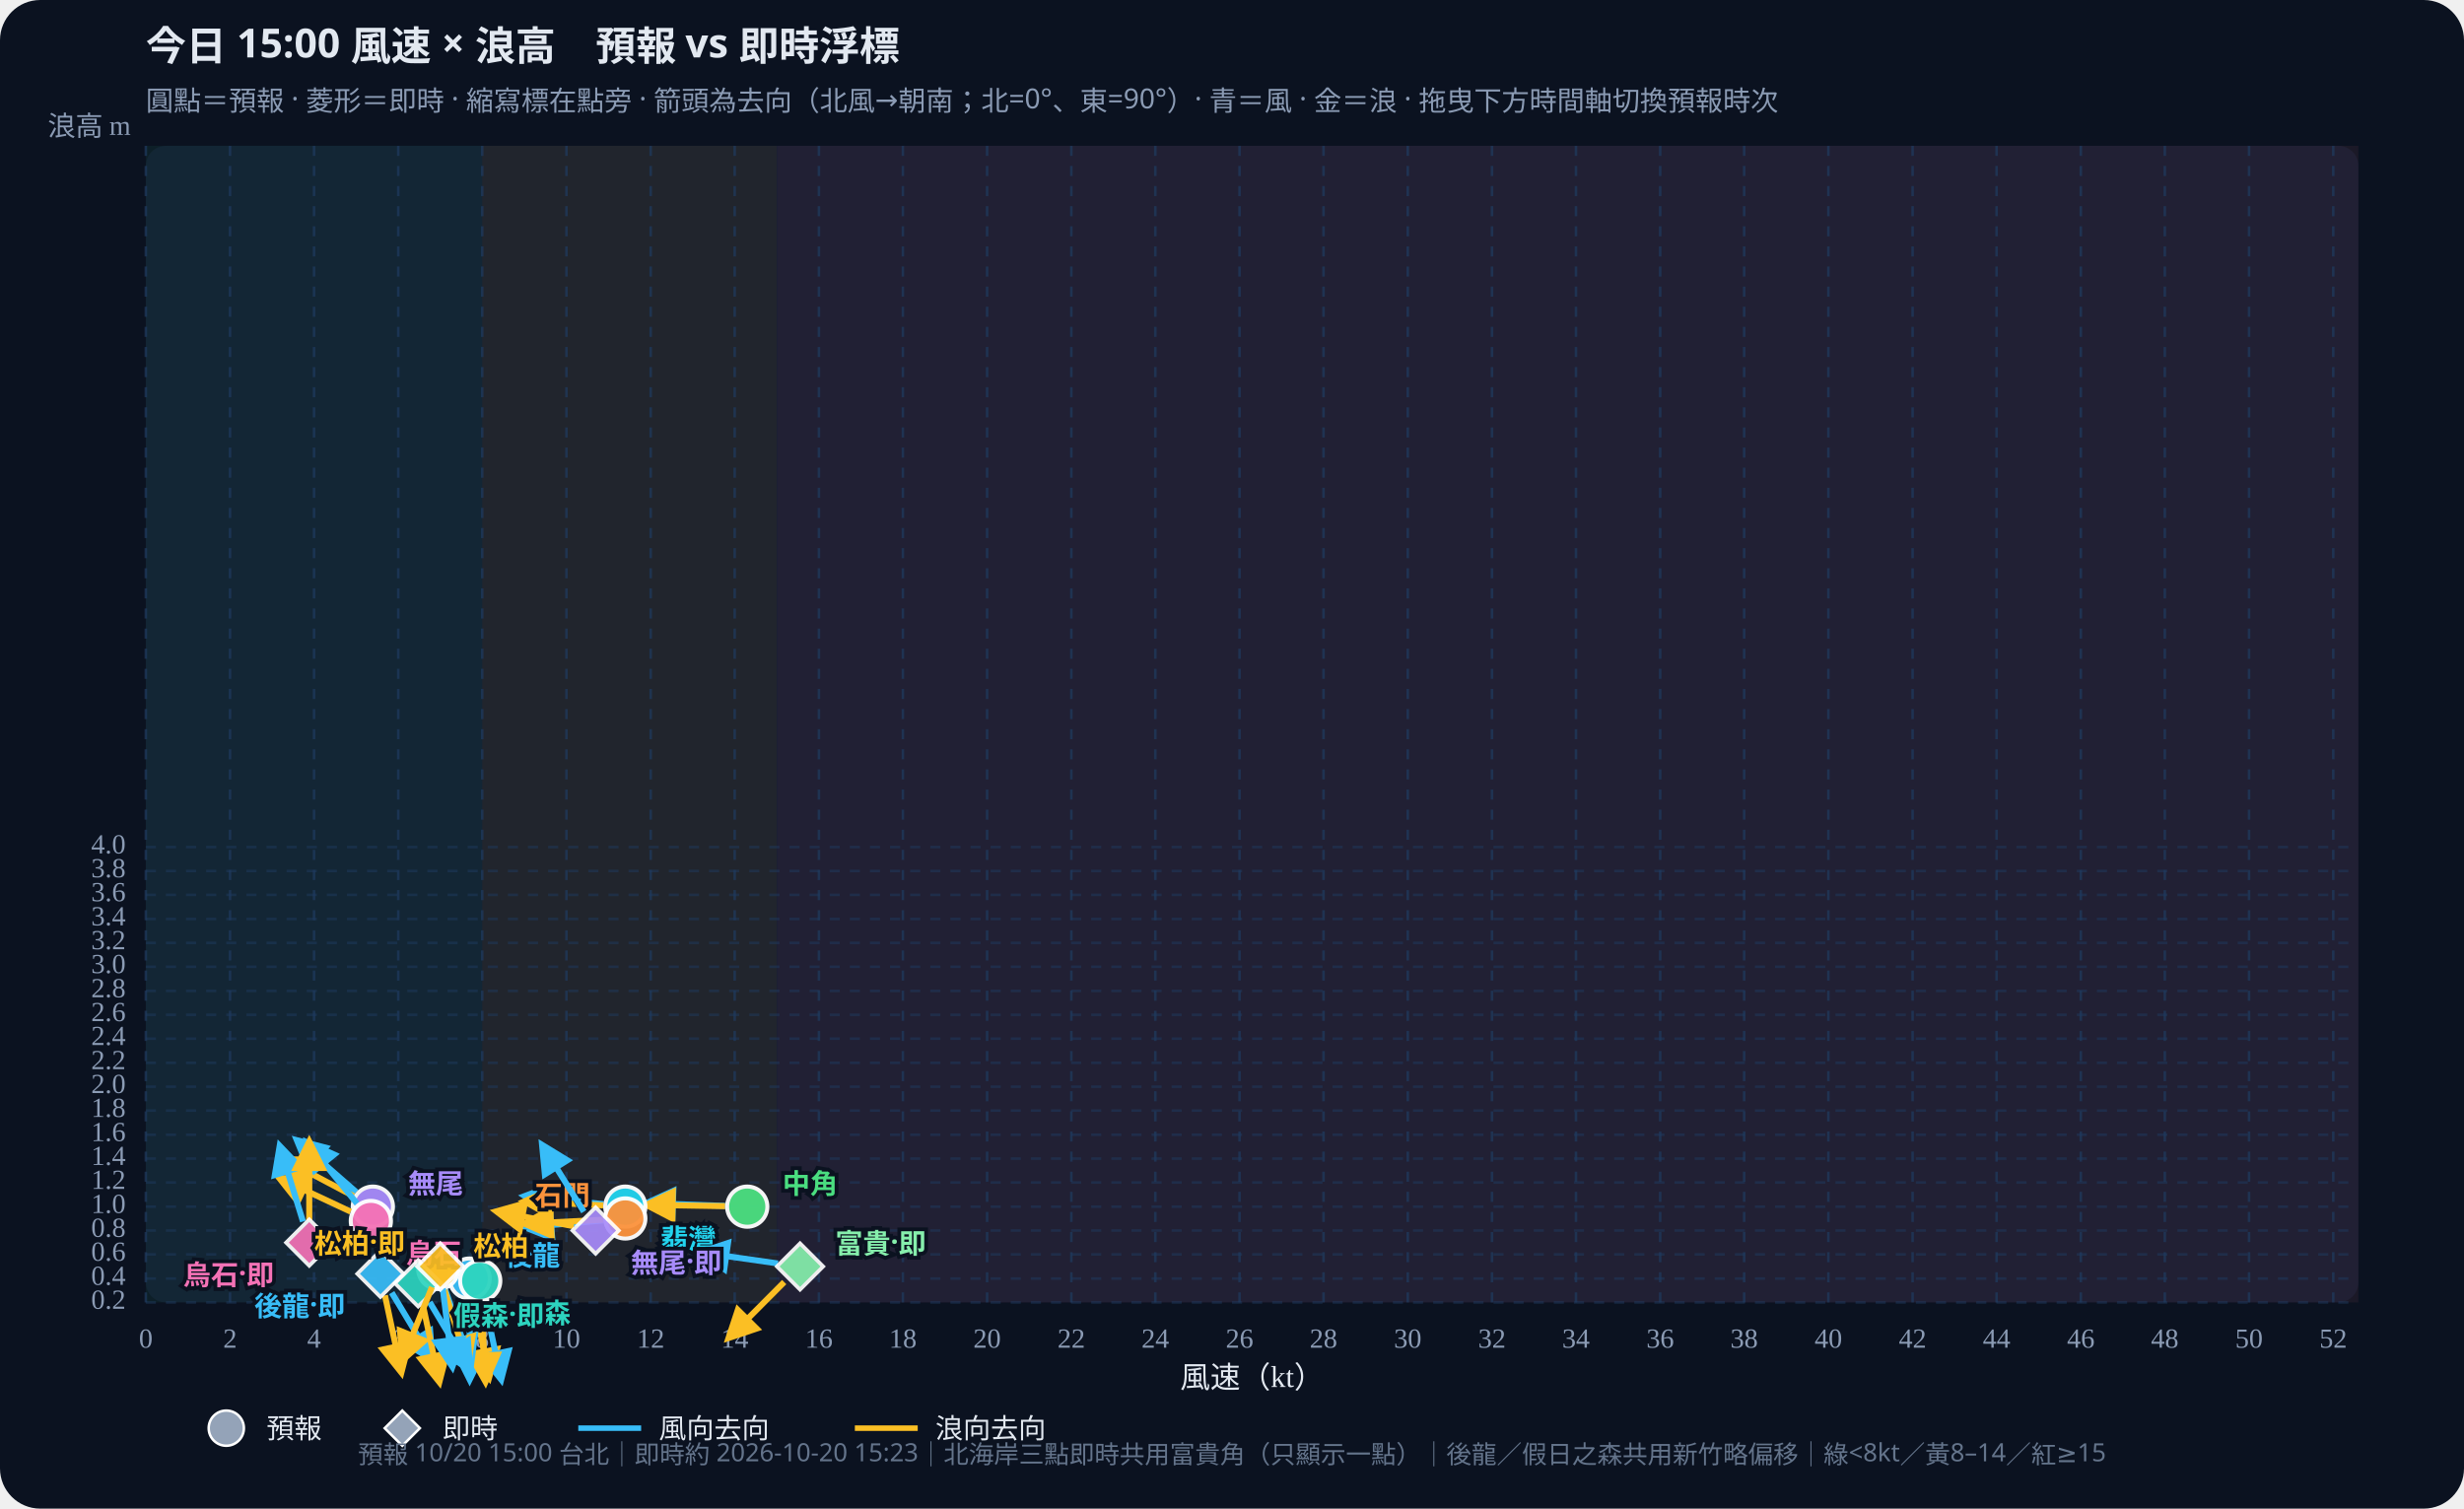
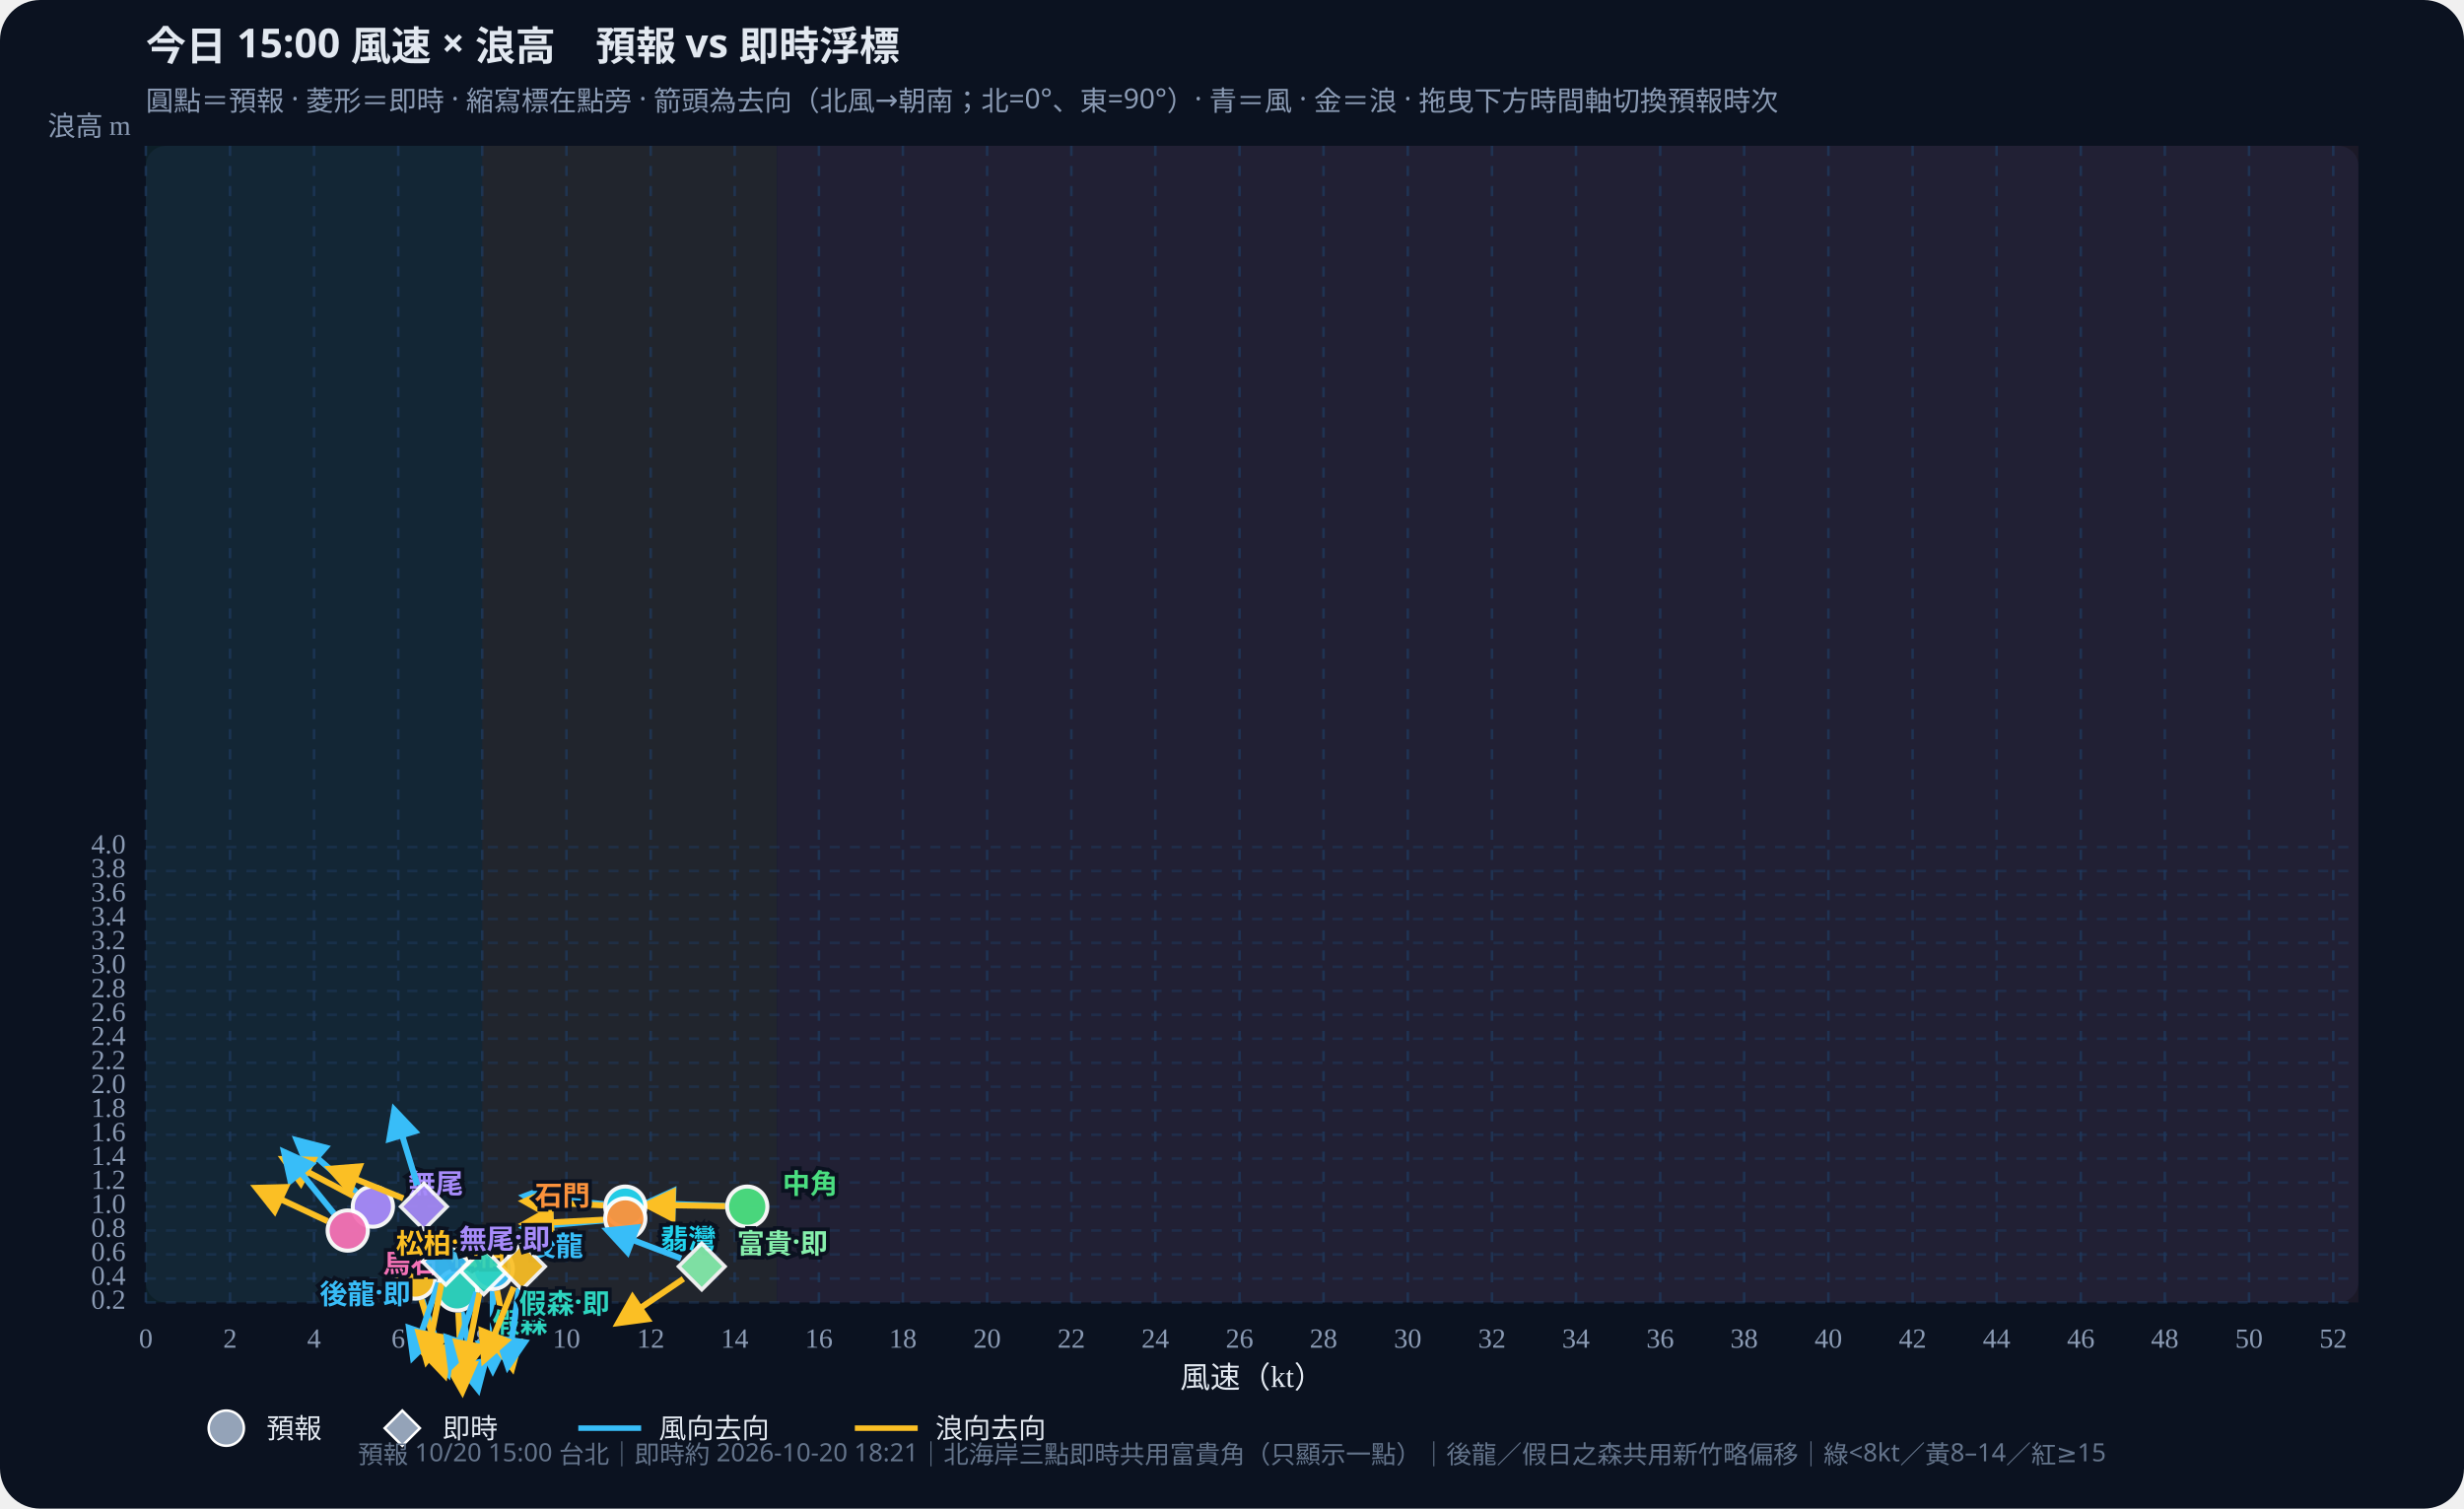
<svg xmlns="http://www.w3.org/2000/svg" id="wws-svg" viewBox="0 0 980 600" role="img" aria-label="風速與浪高散佈圖，可拖曳時間軸切換預報時次" style="width:100%;height:auto;display:block">
  <rect width="980" height="600" fill="#0b1220" rx="16" />
  <rect x="58" y="58" width="880" height="460" fill="#111a2e" rx="8" />
  <rect x="58.0" y="58" width="133.8" height="460" fill="#34d399" opacity="0.07" />
  <rect x="191.8" y="58" width="117.1" height="460" fill="#fbbf24" opacity="0.07" />
  <rect x="309.0" y="58" width="629.0" height="460" fill="#fb7185" opacity="0.07" />
  <defs>
    <marker id="arrow-38bdf8" viewBox="0 0 10 10" refX="8" refY="5" markerWidth="6" markerHeight="6" orient="auto-start-reverse">
      <path d="M0,0 L10,5 L0,10 z" fill="#38bdf8" />
    </marker>
    <marker id="arrow-fbbf24" viewBox="0 0 10 10" refX="8" refY="5" markerWidth="6" markerHeight="6" orient="auto-start-reverse">
      <path d="M0,0 L10,5 L0,10 z" fill="#fbbf24" />
    </marker>
  </defs>
  <text id="wws-title" x="58" y="24" fill="#e2e8f0" font-size="16" font-weight="700" font-family="Noto Sans TC,system-ui,sans-serif">今日 15:00 風速 × 浪高　預報 vs 即時浮標</text>
  <text x="58" y="44" fill="#8b9bb4" font-size="11" font-family="Noto Sans TC,system-ui,sans-serif">圓點＝預報 · 菱形＝即時 · 縮寫標在點旁 · 箭頭為去向（北風→朝南；北=0°、東=90°）· 青＝風 · 金＝浪 · 拖曳下方時間軸切換預報時次</text>
  <line x1="58.0" y1="58" x2="58.0" y2="518" stroke="#1e3a5f" stroke-dasharray="4 4" opacity="0.7" />
  <text x="58.0" y="536" text-anchor="middle" fill="#8b9bb4" font-size="11">0</text>
  <line x1="91.5" y1="58" x2="91.5" y2="518" stroke="#1e3a5f" stroke-dasharray="4 4" opacity="0.7" />
  <text x="91.5" y="536" text-anchor="middle" fill="#8b9bb4" font-size="11">2</text>
  <line x1="124.9" y1="58" x2="124.9" y2="518" stroke="#1e3a5f" stroke-dasharray="4 4" opacity="0.7" />
  <text x="124.9" y="536" text-anchor="middle" fill="#8b9bb4" font-size="11">4</text>
  <line x1="158.4" y1="58" x2="158.4" y2="518" stroke="#1e3a5f" stroke-dasharray="4 4" opacity="0.7" />
  <text x="158.4" y="536" text-anchor="middle" fill="#8b9bb4" font-size="11">6</text>
  <line x1="191.8" y1="58" x2="191.8" y2="518" stroke="#1e3a5f" stroke-dasharray="4 4" opacity="0.7" />
  <text x="191.8" y="536" text-anchor="middle" fill="#8b9bb4" font-size="11">8</text>
  <line x1="225.3" y1="58" x2="225.3" y2="518" stroke="#1e3a5f" stroke-dasharray="4 4" opacity="0.7" />
  <text x="225.3" y="536" text-anchor="middle" fill="#8b9bb4" font-size="11">10</text>
  <line x1="258.8" y1="58" x2="258.8" y2="518" stroke="#1e3a5f" stroke-dasharray="4 4" opacity="0.7" />
  <text x="258.8" y="536" text-anchor="middle" fill="#8b9bb4" font-size="11">12</text>
  <line x1="292.2" y1="58" x2="292.2" y2="518" stroke="#1e3a5f" stroke-dasharray="4 4" opacity="0.7" />
  <text x="292.2" y="536" text-anchor="middle" fill="#8b9bb4" font-size="11">14</text>
  <line x1="325.7" y1="58" x2="325.7" y2="518" stroke="#1e3a5f" stroke-dasharray="4 4" opacity="0.7" />
  <text x="325.7" y="536" text-anchor="middle" fill="#8b9bb4" font-size="11">16</text>
  <line x1="359.1" y1="58" x2="359.1" y2="518" stroke="#1e3a5f" stroke-dasharray="4 4" opacity="0.7" />
  <text x="359.1" y="536" text-anchor="middle" fill="#8b9bb4" font-size="11">18</text>
  <line x1="392.6" y1="58" x2="392.6" y2="518" stroke="#1e3a5f" stroke-dasharray="4 4" opacity="0.7" />
  <text x="392.6" y="536" text-anchor="middle" fill="#8b9bb4" font-size="11">20</text>
  <line x1="426.1" y1="58" x2="426.1" y2="518" stroke="#1e3a5f" stroke-dasharray="4 4" opacity="0.7" />
  <text x="426.1" y="536" text-anchor="middle" fill="#8b9bb4" font-size="11">22</text>
  <line x1="459.5" y1="58" x2="459.5" y2="518" stroke="#1e3a5f" stroke-dasharray="4 4" opacity="0.7" />
  <text x="459.5" y="536" text-anchor="middle" fill="#8b9bb4" font-size="11">24</text>
  <line x1="493.0" y1="58" x2="493.0" y2="518" stroke="#1e3a5f" stroke-dasharray="4 4" opacity="0.7" />
  <text x="493.0" y="536" text-anchor="middle" fill="#8b9bb4" font-size="11">26</text>
  <line x1="526.4" y1="58" x2="526.4" y2="518" stroke="#1e3a5f" stroke-dasharray="4 4" opacity="0.7" />
  <text x="526.4" y="536" text-anchor="middle" fill="#8b9bb4" font-size="11">28</text>
  <line x1="559.9" y1="58" x2="559.9" y2="518" stroke="#1e3a5f" stroke-dasharray="4 4" opacity="0.7" />
  <text x="559.9" y="536" text-anchor="middle" fill="#8b9bb4" font-size="11">30</text>
  <line x1="593.4" y1="58" x2="593.4" y2="518" stroke="#1e3a5f" stroke-dasharray="4 4" opacity="0.7" />
  <text x="593.4" y="536" text-anchor="middle" fill="#8b9bb4" font-size="11">32</text>
  <line x1="626.8" y1="58" x2="626.8" y2="518" stroke="#1e3a5f" stroke-dasharray="4 4" opacity="0.7" />
  <text x="626.8" y="536" text-anchor="middle" fill="#8b9bb4" font-size="11">34</text>
  <line x1="660.3" y1="58" x2="660.3" y2="518" stroke="#1e3a5f" stroke-dasharray="4 4" opacity="0.7" />
  <text x="660.3" y="536" text-anchor="middle" fill="#8b9bb4" font-size="11">36</text>
  <line x1="693.7" y1="58" x2="693.7" y2="518" stroke="#1e3a5f" stroke-dasharray="4 4" opacity="0.7" />
  <text x="693.7" y="536" text-anchor="middle" fill="#8b9bb4" font-size="11">38</text>
  <line x1="727.2" y1="58" x2="727.2" y2="518" stroke="#1e3a5f" stroke-dasharray="4 4" opacity="0.7" />
  <text x="727.2" y="536" text-anchor="middle" fill="#8b9bb4" font-size="11">40</text>
  <line x1="760.7" y1="58" x2="760.7" y2="518" stroke="#1e3a5f" stroke-dasharray="4 4" opacity="0.7" />
  <text x="760.7" y="536" text-anchor="middle" fill="#8b9bb4" font-size="11">42</text>
  <line x1="794.1" y1="58" x2="794.1" y2="518" stroke="#1e3a5f" stroke-dasharray="4 4" opacity="0.7" />
  <text x="794.1" y="536" text-anchor="middle" fill="#8b9bb4" font-size="11">44</text>
  <line x1="827.6" y1="58" x2="827.6" y2="518" stroke="#1e3a5f" stroke-dasharray="4 4" opacity="0.7" />
  <text x="827.6" y="536" text-anchor="middle" fill="#8b9bb4" font-size="11">46</text>
  <line x1="861.0" y1="58" x2="861.0" y2="518" stroke="#1e3a5f" stroke-dasharray="4 4" opacity="0.7" />
  <text x="861.0" y="536" text-anchor="middle" fill="#8b9bb4" font-size="11">48</text>
  <line x1="894.5" y1="58" x2="894.5" y2="518" stroke="#1e3a5f" stroke-dasharray="4 4" opacity="0.7" />
  <text x="894.5" y="536" text-anchor="middle" fill="#8b9bb4" font-size="11">50</text>
  <line x1="928.0" y1="58" x2="928.0" y2="518" stroke="#1e3a5f" stroke-dasharray="4 4" opacity="0.7" />
  <text x="928.0" y="536" text-anchor="middle" fill="#8b9bb4" font-size="11">52</text>
  <line x1="58" y1="518.0" x2="938" y2="518.0" stroke="#1e3a5f" stroke-dasharray="4 4" opacity="0.5" />
  <text x="50" y="518.0" text-anchor="end" dominant-baseline="middle" fill="#8b9bb4" font-size="11">0.2</text>
  <line x1="58" y1="508.5" x2="938" y2="508.5" stroke="#1e3a5f" stroke-dasharray="4 4" opacity="0.5" />
  <text x="50" y="508.5" text-anchor="end" dominant-baseline="middle" fill="#8b9bb4" font-size="11">0.4</text>
  <line x1="58" y1="498.9" x2="938" y2="498.9" stroke="#1e3a5f" stroke-dasharray="4 4" opacity="0.5" />
  <text x="50" y="498.9" text-anchor="end" dominant-baseline="middle" fill="#8b9bb4" font-size="11">0.6</text>
  <line x1="58" y1="489.4" x2="938" y2="489.4" stroke="#1e3a5f" stroke-dasharray="4 4" opacity="0.5" />
  <text x="50" y="489.4" text-anchor="end" dominant-baseline="middle" fill="#8b9bb4" font-size="11">0.8</text>
  <line x1="58" y1="479.9" x2="938" y2="479.9" stroke="#1e3a5f" stroke-dasharray="4 4" opacity="0.5" />
  <text x="50" y="479.9" text-anchor="end" dominant-baseline="middle" fill="#8b9bb4" font-size="11">1.0</text>
  <line x1="58" y1="470.3" x2="938" y2="470.3" stroke="#1e3a5f" stroke-dasharray="4 4" opacity="0.5" />
  <text x="50" y="470.3" text-anchor="end" dominant-baseline="middle" fill="#8b9bb4" font-size="11">1.2</text>
  <line x1="58" y1="460.8" x2="938" y2="460.8" stroke="#1e3a5f" stroke-dasharray="4 4" opacity="0.5" />
  <text x="50" y="460.8" text-anchor="end" dominant-baseline="middle" fill="#8b9bb4" font-size="11">1.4</text>
  <line x1="58" y1="451.3" x2="938" y2="451.3" stroke="#1e3a5f" stroke-dasharray="4 4" opacity="0.5" />
  <text x="50" y="451.3" text-anchor="end" dominant-baseline="middle" fill="#8b9bb4" font-size="11">1.6</text>
  <line x1="58" y1="441.7" x2="938" y2="441.7" stroke="#1e3a5f" stroke-dasharray="4 4" opacity="0.5" />
  <text x="50" y="441.7" text-anchor="end" dominant-baseline="middle" fill="#8b9bb4" font-size="11">1.8</text>
  <line x1="58" y1="432.2" x2="938" y2="432.2" stroke="#1e3a5f" stroke-dasharray="4 4" opacity="0.5" />
  <text x="50" y="432.2" text-anchor="end" dominant-baseline="middle" fill="#8b9bb4" font-size="11">2.0</text>
  <line x1="58" y1="422.7" x2="938" y2="422.7" stroke="#1e3a5f" stroke-dasharray="4 4" opacity="0.5" />
  <text x="50" y="422.7" text-anchor="end" dominant-baseline="middle" fill="#8b9bb4" font-size="11">2.2</text>
  <line x1="58" y1="413.1" x2="938" y2="413.1" stroke="#1e3a5f" stroke-dasharray="4 4" opacity="0.5" />
  <text x="50" y="413.1" text-anchor="end" dominant-baseline="middle" fill="#8b9bb4" font-size="11">2.4</text>
  <line x1="58" y1="403.6" x2="938" y2="403.6" stroke="#1e3a5f" stroke-dasharray="4 4" opacity="0.5" />
  <text x="50" y="403.6" text-anchor="end" dominant-baseline="middle" fill="#8b9bb4" font-size="11">2.6</text>
  <line x1="58" y1="394.1" x2="938" y2="394.1" stroke="#1e3a5f" stroke-dasharray="4 4" opacity="0.5" />
  <text x="50" y="394.1" text-anchor="end" dominant-baseline="middle" fill="#8b9bb4" font-size="11">2.8</text>
  <line x1="58" y1="384.5" x2="938" y2="384.5" stroke="#1e3a5f" stroke-dasharray="4 4" opacity="0.5" />
  <text x="50" y="384.5" text-anchor="end" dominant-baseline="middle" fill="#8b9bb4" font-size="11">3.0</text>
  <line x1="58" y1="375.0" x2="938" y2="375.0" stroke="#1e3a5f" stroke-dasharray="4 4" opacity="0.5" />
  <text x="50" y="375.0" text-anchor="end" dominant-baseline="middle" fill="#8b9bb4" font-size="11">3.2</text>
  <line x1="58" y1="365.5" x2="938" y2="365.5" stroke="#1e3a5f" stroke-dasharray="4 4" opacity="0.5" />
  <text x="50" y="365.5" text-anchor="end" dominant-baseline="middle" fill="#8b9bb4" font-size="11">3.4</text>
  <line x1="58" y1="355.9" x2="938" y2="355.9" stroke="#1e3a5f" stroke-dasharray="4 4" opacity="0.5" />
  <text x="50" y="355.9" text-anchor="end" dominant-baseline="middle" fill="#8b9bb4" font-size="11">3.6</text>
  <line x1="58" y1="346.4" x2="938" y2="346.4" stroke="#1e3a5f" stroke-dasharray="4 4" opacity="0.5" />
  <text x="50" y="346.4" text-anchor="end" dominant-baseline="middle" fill="#8b9bb4" font-size="11">3.8</text>
  <line x1="58" y1="336.9" x2="938" y2="336.9" stroke="#1e3a5f" stroke-dasharray="4 4" opacity="0.5" />
  <text x="50" y="336.9" text-anchor="end" dominant-baseline="middle" fill="#8b9bb4" font-size="11">4.0</text>
  <text x="498" y="552" text-anchor="middle" fill="#e2e8f0" font-size="12">風速（kt）</text>
  <text x="52" y="54" text-anchor="end" fill="#8b9bb4" font-size="11">浪高 m</text>
  <g id="wws-forecast-layer">
-     <line x1="186.8" y1="517.3" x2="186.8" y2="548.5" stroke="#38bdf8" stroke-width="2.4" marker-end="url(#arrow-38bdf8)" />
-     <line x1="188.5" y1="517.1" x2="194.5" y2="547.7" stroke="#fbbf24" stroke-width="2.4" marker-end="url(#arrow-fbbf24)" />
-     <circle cx="186.8" cy="508.5" r="8.0" fill="#38bdf8" stroke="#fff" stroke-width="1.6" opacity="0.95" />
-     <line x1="192.8" y1="518.0" x2="199.3" y2="548.5" stroke="#38bdf8" stroke-width="2.4" marker-end="url(#arrow-38bdf8)" />
-     <line x1="191.5" y1="518.2" x2="193.1" y2="549.4" stroke="#fbbf24" stroke-width="2.4" marker-end="url(#arrow-fbbf24)" />
-     <circle cx="191.0" cy="509.4" r="8.0" fill="#2dd4bf" stroke="#fff" stroke-width="1.6" opacity="0.95" />
-     <line x1="177.1" y1="513.0" x2="187.3" y2="542.5" stroke="#38bdf8" stroke-width="2.4" marker-end="url(#arrow-38bdf8)" />
-     <line x1="176.8" y1="513.1" x2="186.0" y2="542.9" stroke="#fbbf24" stroke-width="2.4" marker-end="url(#arrow-fbbf24)" />
-     <circle cx="174.3" cy="504.7" r="8.0" fill="#fbbf24" stroke="#fff" stroke-width="1.6" opacity="0.95" />
+     <line x1="196.0" y1="513.5" x2="196.0" y2="544.7" stroke="#38bdf8" stroke-width="2.4" marker-end="url(#arrow-38bdf8)" />
+     <line x1="197.7" y1="513.3" x2="203.7" y2="543.9" stroke="#fbbf24" stroke-width="2.4" marker-end="url(#arrow-fbbf24)" />
+     <circle cx="196.0" cy="504.7" r="8.0" fill="#38bdf8" stroke="#fff" stroke-width="1.6" opacity="0.95" />
+     <line x1="183.6" y1="521.8" x2="190.1" y2="552.4" stroke="#38bdf8" stroke-width="2.4" marker-end="url(#arrow-38bdf8)" />
+     <line x1="182.3" y1="522.0" x2="183.9" y2="553.2" stroke="#fbbf24" stroke-width="2.4" marker-end="url(#arrow-fbbf24)" />
+     <circle cx="181.8" cy="513.2" r="8.0" fill="#2dd4bf" stroke="#fff" stroke-width="1.6" opacity="0.95" />
+     <line x1="167.9" y1="516.8" x2="178.1" y2="546.3" stroke="#38bdf8" stroke-width="2.4" marker-end="url(#arrow-38bdf8)" />
+     <line x1="167.6" y1="516.9" x2="176.8" y2="546.7" stroke="#fbbf24" stroke-width="2.4" marker-end="url(#arrow-fbbf24)" />
+     <circle cx="165.1" cy="508.5" r="8.0" fill="#fbbf24" stroke="#fff" stroke-width="1.6" opacity="0.95" />
    <line x1="288.4" y1="479.6" x2="257.3" y2="478.5" stroke="#38bdf8" stroke-width="2.4" marker-end="url(#arrow-38bdf8)" />
    <line x1="288.4" y1="479.7" x2="257.2" y2="479.2" stroke="#fbbf24" stroke-width="2.4" marker-end="url(#arrow-fbbf24)" />
    <circle cx="297.2" cy="479.9" r="8.0" fill="#4ade80" stroke="#fff" stroke-width="1.6" opacity="0.95" />
    <line x1="240.0" y1="478.9" x2="208.9" y2="475.7" stroke="#38bdf8" stroke-width="2.4" marker-end="url(#arrow-38bdf8)" />
    <line x1="239.9" y1="479.4" x2="208.8" y2="477.8" stroke="#fbbf24" stroke-width="2.4" marker-end="url(#arrow-fbbf24)" />
    <circle cx="248.7" cy="479.9" r="8.0" fill="#22d3ee" stroke="#fff" stroke-width="1.6" opacity="0.95" />
    <line x1="240.0" y1="485.4" x2="208.9" y2="488.1" stroke="#38bdf8" stroke-width="2.4" marker-end="url(#arrow-38bdf8)" />
    <line x1="239.9" y1="485.1" x2="208.8" y2="486.7" stroke="#fbbf24" stroke-width="2.4" marker-end="url(#arrow-fbbf24)" />
    <circle cx="248.7" cy="484.6" r="8.0" fill="#fb923c" stroke="#fff" stroke-width="1.6" opacity="0.95" />
    <line x1="141.7" y1="474.1" x2="118.2" y2="453.6" stroke="#38bdf8" stroke-width="2.4" marker-end="url(#arrow-38bdf8)" />
    <line x1="140.6" y1="475.7" x2="113.0" y2="461.1" stroke="#fbbf24" stroke-width="2.4" marker-end="url(#arrow-fbbf24)" />
    <circle cx="148.3" cy="479.9" r="8.0" fill="#a78bfa" stroke="#fff" stroke-width="1.6" opacity="0.95" />
-     <line x1="142.0" y1="478.7" x2="122.3" y2="454.5" stroke="#38bdf8" stroke-width="2.4" marker-end="url(#arrow-38bdf8)" />
-     <line x1="139.5" y1="481.9" x2="111.3" y2="468.7" stroke="#fbbf24" stroke-width="2.4" marker-end="url(#arrow-fbbf24)" />
-     <circle cx="147.5" cy="485.6" r="8.0" fill="#f472b6" stroke="#fff" stroke-width="1.6" opacity="0.95" />
-     <text x="200.8" y="498.5" text-anchor="start" dominant-baseline="central" fill="#38bdf8" font-size="11" font-weight="700" font-family="Noto Sans TC,system-ui,sans-serif" stroke="#0b1220" stroke-width="3" paint-order="stroke">後龍</text>
-     <text x="205.0" y="521.4" text-anchor="start" dominant-baseline="central" fill="#2dd4bf" font-size="11" font-weight="700" font-family="Noto Sans TC,system-ui,sans-serif" stroke="#0b1220" stroke-width="3" paint-order="stroke">假森</text>
-     <text x="188.3" y="494.7" text-anchor="start" dominant-baseline="central" fill="#fbbf24" font-size="11" font-weight="700" font-family="Noto Sans TC,system-ui,sans-serif" stroke="#0b1220" stroke-width="3" paint-order="stroke">松柏</text>
+     <line x1="132.8" y1="482.6" x2="113.1" y2="458.3" stroke="#38bdf8" stroke-width="2.4" marker-end="url(#arrow-38bdf8)" />
+     <line x1="130.3" y1="485.7" x2="102.1" y2="472.5" stroke="#fbbf24" stroke-width="2.4" marker-end="url(#arrow-fbbf24)" />
+     <circle cx="138.3" cy="489.4" r="8.0" fill="#f472b6" stroke="#fff" stroke-width="1.6" opacity="0.95" />
+     <text x="210.0" y="494.7" text-anchor="start" dominant-baseline="central" fill="#38bdf8" font-size="11" font-weight="700" font-family="Noto Sans TC,system-ui,sans-serif" stroke="#0b1220" stroke-width="3" paint-order="stroke">後龍</text>
+     <text x="195.8" y="525.2" text-anchor="start" dominant-baseline="central" fill="#2dd4bf" font-size="11" font-weight="700" font-family="Noto Sans TC,system-ui,sans-serif" stroke="#0b1220" stroke-width="3" paint-order="stroke">假森</text>
+     <text x="179.1" y="498.5" text-anchor="start" dominant-baseline="central" fill="#fbbf24" font-size="11" font-weight="700" font-family="Noto Sans TC,system-ui,sans-serif" stroke="#0b1220" stroke-width="3" paint-order="stroke">松柏</text>
    <text x="311.2" y="469.9" text-anchor="start" dominant-baseline="central" fill="#4ade80" font-size="11" font-weight="700" font-family="Noto Sans TC,system-ui,sans-serif" stroke="#0b1220" stroke-width="3" paint-order="stroke">中角</text>
    <text x="262.7" y="491.9" text-anchor="start" dominant-baseline="central" fill="#22d3ee" font-size="11" font-weight="700" font-family="Noto Sans TC,system-ui,sans-serif" stroke="#0b1220" stroke-width="3" paint-order="stroke">翡灣</text>
    <text x="234.7" y="474.6" text-anchor="end" dominant-baseline="central" fill="#fb923c" font-size="11" font-weight="700" font-family="Noto Sans TC,system-ui,sans-serif" stroke="#0b1220" stroke-width="3" paint-order="stroke">石門</text>
    <text x="162.3" y="469.9" text-anchor="start" dominant-baseline="central" fill="#a78bfa" font-size="11" font-weight="700" font-family="Noto Sans TC,system-ui,sans-serif" stroke="#0b1220" stroke-width="3" paint-order="stroke">無尾</text>
-     <text x="161.5" y="497.6" text-anchor="start" dominant-baseline="central" fill="#f472b6" font-size="11" font-weight="700" font-family="Noto Sans TC,system-ui,sans-serif" stroke="#0b1220" stroke-width="3" paint-order="stroke">烏石</text>
+     <text x="152.3" y="501.4" text-anchor="start" dominant-baseline="central" fill="#f472b6" font-size="11" font-weight="700" font-family="Noto Sans TC,system-ui,sans-serif" stroke="#0b1220" stroke-width="3" paint-order="stroke">烏石</text>
  </g>
  <g id="wws-live-layer">
-     <line x1="155.8" y1="514.1" x2="171.9" y2="540.8" stroke="#38bdf8" stroke-width="2.4" marker-end="url(#arrow-38bdf8)" />
-     <line x1="153.1" y1="515.2" x2="159.6" y2="545.7" stroke="#fbbf24" stroke-width="2.4" marker-end="url(#arrow-fbbf24)" />
-     <polygon points="151.3,497.4 160.5,506.6 151.3,515.8 142.1,506.6" fill="#38bdf8" stroke="#fff" stroke-width="1.5" opacity="0.92" />
-     <line x1="170.9" y1="517.9" x2="186.9" y2="544.7" stroke="#38bdf8" stroke-width="2.4" marker-end="url(#arrow-38bdf8)" />
-     <line x1="168.2" y1="519.0" x2="174.7" y2="549.5" stroke="#fbbf24" stroke-width="2.4" marker-end="url(#arrow-fbbf24)" />
-     <polygon points="166.3,501.2 175.5,510.4 166.3,519.6 157.1,510.4" fill="#2dd4bf" stroke="#fff" stroke-width="1.5" opacity="0.92" />
-     <line x1="176.1" y1="512.4" x2="179.9" y2="543.4" stroke="#38bdf8" stroke-width="2.4" marker-end="url(#arrow-38bdf8)" />
-     <line x1="171.8" y1="511.9" x2="160.1" y2="540.8" stroke="#fbbf24" stroke-width="2.4" marker-end="url(#arrow-fbbf24)" />
-     <polygon points="175.1,494.5 184.3,503.7 175.1,512.9 165.9,503.7" fill="#fbbf24" stroke="#fff" stroke-width="1.5" opacity="0.92" />
-     <line x1="309.4" y1="502.5" x2="278.6" y2="498.1" stroke="#38bdf8" stroke-width="2.4" marker-end="url(#arrow-38bdf8)" />
-     <line x1="311.9" y1="509.9" x2="289.9" y2="532.0" stroke="#fbbf24" stroke-width="2.4" marker-end="url(#arrow-fbbf24)" />
-     <polygon points="318.2,494.5 327.4,503.7 318.2,512.9 309.0,503.7" fill="#86efac" stroke="#fff" stroke-width="1.5" opacity="0.92" />
-     <line x1="232.2" y1="481.9" x2="215.7" y2="455.5" stroke="#38bdf8" stroke-width="2.4" marker-end="url(#arrow-38bdf8)" />
-     <line x1="228.2" y1="487.7" x2="197.6" y2="481.8" stroke="#fbbf24" stroke-width="2.4" marker-end="url(#arrow-fbbf24)" />
-     <polygon points="236.9,480.2 246.1,489.4 236.9,498.6 227.7,489.4" fill="#a78bfa" stroke="#fff" stroke-width="1.5" opacity="0.92" />
-     <line x1="120.5" y1="485.8" x2="111.3" y2="455.9" stroke="#38bdf8" stroke-width="2.4" marker-end="url(#arrow-38bdf8)" />
-     <line x1="123.0" y1="485.4" x2="123.0" y2="454.2" stroke="#fbbf24" stroke-width="2.4" marker-end="url(#arrow-fbbf24)" />
-     <polygon points="123.0,485.0 132.2,494.2 123.0,503.4 113.8,494.2" fill="#f472b6" stroke="#fff" stroke-width="1.5" opacity="0.92" />
-     <text x="137.3" y="518.6" text-anchor="end" dominant-baseline="central" fill="#38bdf8" font-size="11" font-weight="700" font-family="Noto Sans TC,system-ui,sans-serif" stroke="#0b1220" stroke-width="3" paint-order="stroke">後龍·即</text>
-     <text x="180.3" y="522.4" text-anchor="start" dominant-baseline="central" fill="#2dd4bf" font-size="11" font-weight="700" font-family="Noto Sans TC,system-ui,sans-serif" stroke="#0b1220" stroke-width="3" paint-order="stroke">假森·即</text>
-     <text x="161.1" y="493.7" text-anchor="end" dominant-baseline="central" fill="#fbbf24" font-size="11" font-weight="700" font-family="Noto Sans TC,system-ui,sans-serif" stroke="#0b1220" stroke-width="3" paint-order="stroke">松柏·即</text>
-     <text x="332.2" y="493.7" text-anchor="start" dominant-baseline="central" fill="#86efac" font-size="11" font-weight="700" font-family="Noto Sans TC,system-ui,sans-serif" stroke="#0b1220" stroke-width="3" paint-order="stroke">富貴·即</text>
-     <text x="250.9" y="501.4" text-anchor="start" dominant-baseline="central" fill="#a78bfa" font-size="11" font-weight="700" font-family="Noto Sans TC,system-ui,sans-serif" stroke="#0b1220" stroke-width="3" paint-order="stroke">無尾·即</text>
-     <text x="109.0" y="506.2" text-anchor="end" dominant-baseline="central" fill="#f472b6" font-size="11" font-weight="700" font-family="Noto Sans TC,system-ui,sans-serif" stroke="#0b1220" stroke-width="3" paint-order="stroke">烏石·即</text>
+     <line x1="174.4" y1="510.1" x2="164.3" y2="539.6" stroke="#38bdf8" stroke-width="2.4" marker-end="url(#arrow-38bdf8)" />
+     <line x1="175.6" y1="510.4" x2="169.7" y2="541.1" stroke="#fbbf24" stroke-width="2.4" marker-end="url(#arrow-fbbf24)" />
+     <polygon points="177.3,492.6 186.5,501.8 177.3,511.0 168.1,501.8" fill="#38bdf8" stroke="#fff" stroke-width="1.5" opacity="0.92" />
+     <line x1="189.5" y1="513.9" x2="179.3" y2="543.4" stroke="#38bdf8" stroke-width="2.4" marker-end="url(#arrow-38bdf8)" />
+     <line x1="190.7" y1="514.2" x2="184.7" y2="544.9" stroke="#fbbf24" stroke-width="2.4" marker-end="url(#arrow-fbbf24)" />
+     <polygon points="192.4,496.4 201.6,505.6 192.4,514.8 183.2,505.6" fill="#2dd4bf" stroke="#fff" stroke-width="1.5" opacity="0.92" />
+     <line x1="206.4" y1="512.4" x2="202.0" y2="543.3" stroke="#38bdf8" stroke-width="2.4" marker-end="url(#arrow-38bdf8)" />
+     <line x1="204.3" y1="511.9" x2="192.6" y2="540.8" stroke="#fbbf24" stroke-width="2.4" marker-end="url(#arrow-fbbf24)" />
+     <polygon points="207.6,494.5 216.8,503.7 207.6,512.9 198.4,503.7" fill="#fbbf24" stroke="#fff" stroke-width="1.5" opacity="0.92" />
+     <line x1="270.9" y1="500.5" x2="241.8" y2="489.4" stroke="#38bdf8" stroke-width="2.4" marker-end="url(#arrow-38bdf8)" />
+     <line x1="271.8" y1="508.6" x2="246.0" y2="526.1" stroke="#fbbf24" stroke-width="2.4" marker-end="url(#arrow-fbbf24)" />
+     <polygon points="279.1,494.5 288.3,503.7 279.1,512.9 269.9,503.7" fill="#86efac" stroke="#fff" stroke-width="1.5" opacity="0.92" />
+     <line x1="166.0" y1="471.4" x2="156.9" y2="441.6" stroke="#38bdf8" stroke-width="2.4" marker-end="url(#arrow-38bdf8)" />
+     <line x1="160.4" y1="476.6" x2="131.5" y2="464.9" stroke="#fbbf24" stroke-width="2.4" marker-end="url(#arrow-fbbf24)" />
+     <polygon points="168.6,470.7 177.8,479.9 168.6,489.1 159.4,479.9" fill="#a78bfa" stroke="#fff" stroke-width="1.5" opacity="0.92" />
+     <text x="163.3" y="513.8" text-anchor="end" dominant-baseline="central" fill="#38bdf8" font-size="11" font-weight="700" font-family="Noto Sans TC,system-ui,sans-serif" stroke="#0b1220" stroke-width="3" paint-order="stroke">後龍·即</text>
+     <text x="206.4" y="517.6" text-anchor="start" dominant-baseline="central" fill="#2dd4bf" font-size="11" font-weight="700" font-family="Noto Sans TC,system-ui,sans-serif" stroke="#0b1220" stroke-width="3" paint-order="stroke">假森·即</text>
+     <text x="193.6" y="493.7" text-anchor="end" dominant-baseline="central" fill="#fbbf24" font-size="11" font-weight="700" font-family="Noto Sans TC,system-ui,sans-serif" stroke="#0b1220" stroke-width="3" paint-order="stroke">松柏·即</text>
+     <text x="293.1" y="493.7" text-anchor="start" dominant-baseline="central" fill="#86efac" font-size="11" font-weight="700" font-family="Noto Sans TC,system-ui,sans-serif" stroke="#0b1220" stroke-width="3" paint-order="stroke">富貴·即</text>
+     <text x="182.6" y="491.9" text-anchor="start" dominant-baseline="central" fill="#a78bfa" font-size="11" font-weight="700" font-family="Noto Sans TC,system-ui,sans-serif" stroke="#0b1220" stroke-width="3" paint-order="stroke">無尾·即</text>
  </g>
  <circle cx="90" cy="568" r="7" fill="#94a3b8" stroke="#fff" />
  <text x="106" y="572" fill="#e2e8f0" font-size="11" font-family="Noto Sans TC,system-ui,sans-serif">預報</text>
  <polygon points="160,561 167,568 160,575 153,568" fill="#94a3b8" stroke="#fff" />
  <text x="176" y="572" fill="#e2e8f0" font-size="11" font-family="Noto Sans TC,system-ui,sans-serif">即時</text>
  <line x1="230" y1="568" x2="255" y2="568" stroke="#38bdf8" stroke-width="2.2" />
  <text x="262" y="572" fill="#e2e8f0" font-size="11" font-family="Noto Sans TC,system-ui,sans-serif">風向去向</text>
  <line x1="340" y1="568" x2="365" y2="568" stroke="#fbbf24" stroke-width="2.2" />
  <text x="372" y="572" fill="#e2e8f0" font-size="11" font-family="Noto Sans TC,system-ui,sans-serif">浪向去向</text>
-   <text id="wws-foot" x="490" y="582" text-anchor="middle" fill="#64748b" font-size="10" font-family="Noto Sans TC,system-ui,sans-serif">預報 10/20 15:00 台北｜即時約 2026-10-20 15:23｜北海岸三點即時共用富貴角（只顯示一點）｜後龍／假日之森共用新竹略偏移｜綠&lt;8kt／黃8–14／紅≥15</text>
+   <text id="wws-foot" x="490" y="582" text-anchor="middle" fill="#64748b" font-size="10" font-family="Noto Sans TC,system-ui,sans-serif">預報 10/20 15:00 台北｜即時約 2026-10-20 18:21｜北海岸三點即時共用富貴角（只顯示一點）｜後龍／假日之森共用新竹略偏移｜綠&lt;8kt／黃8–14／紅≥15</text>
</svg>
